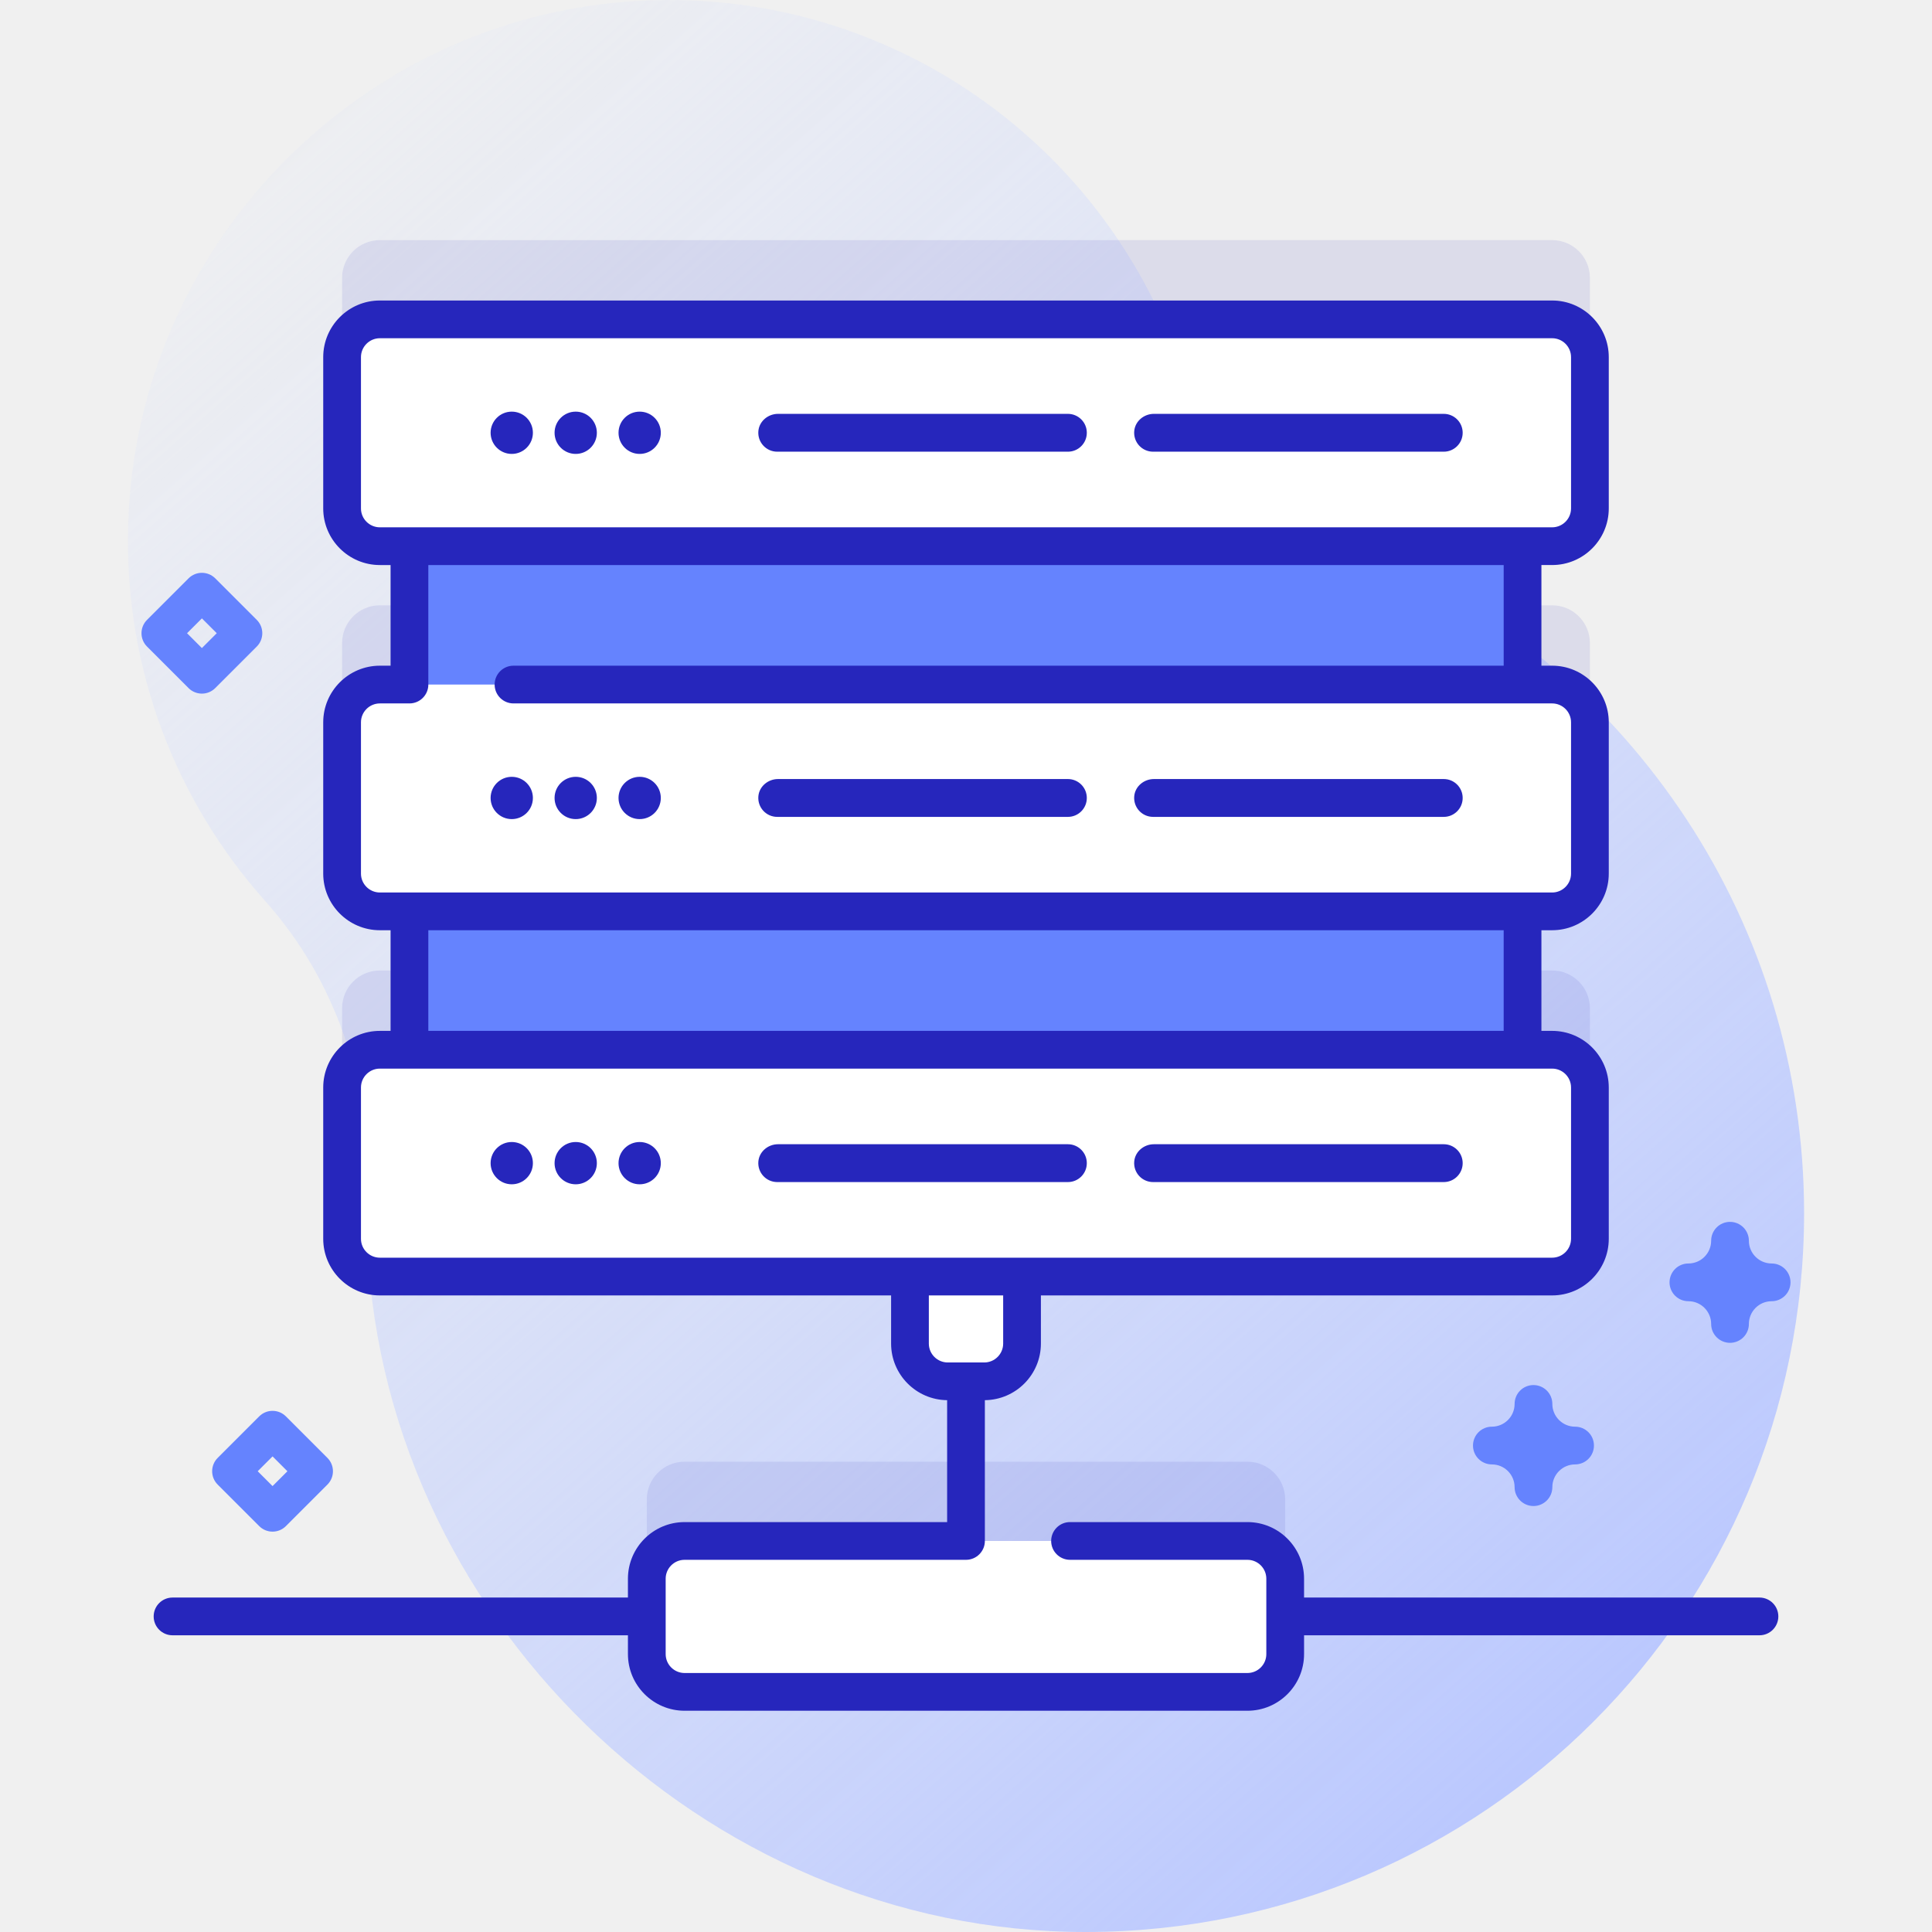
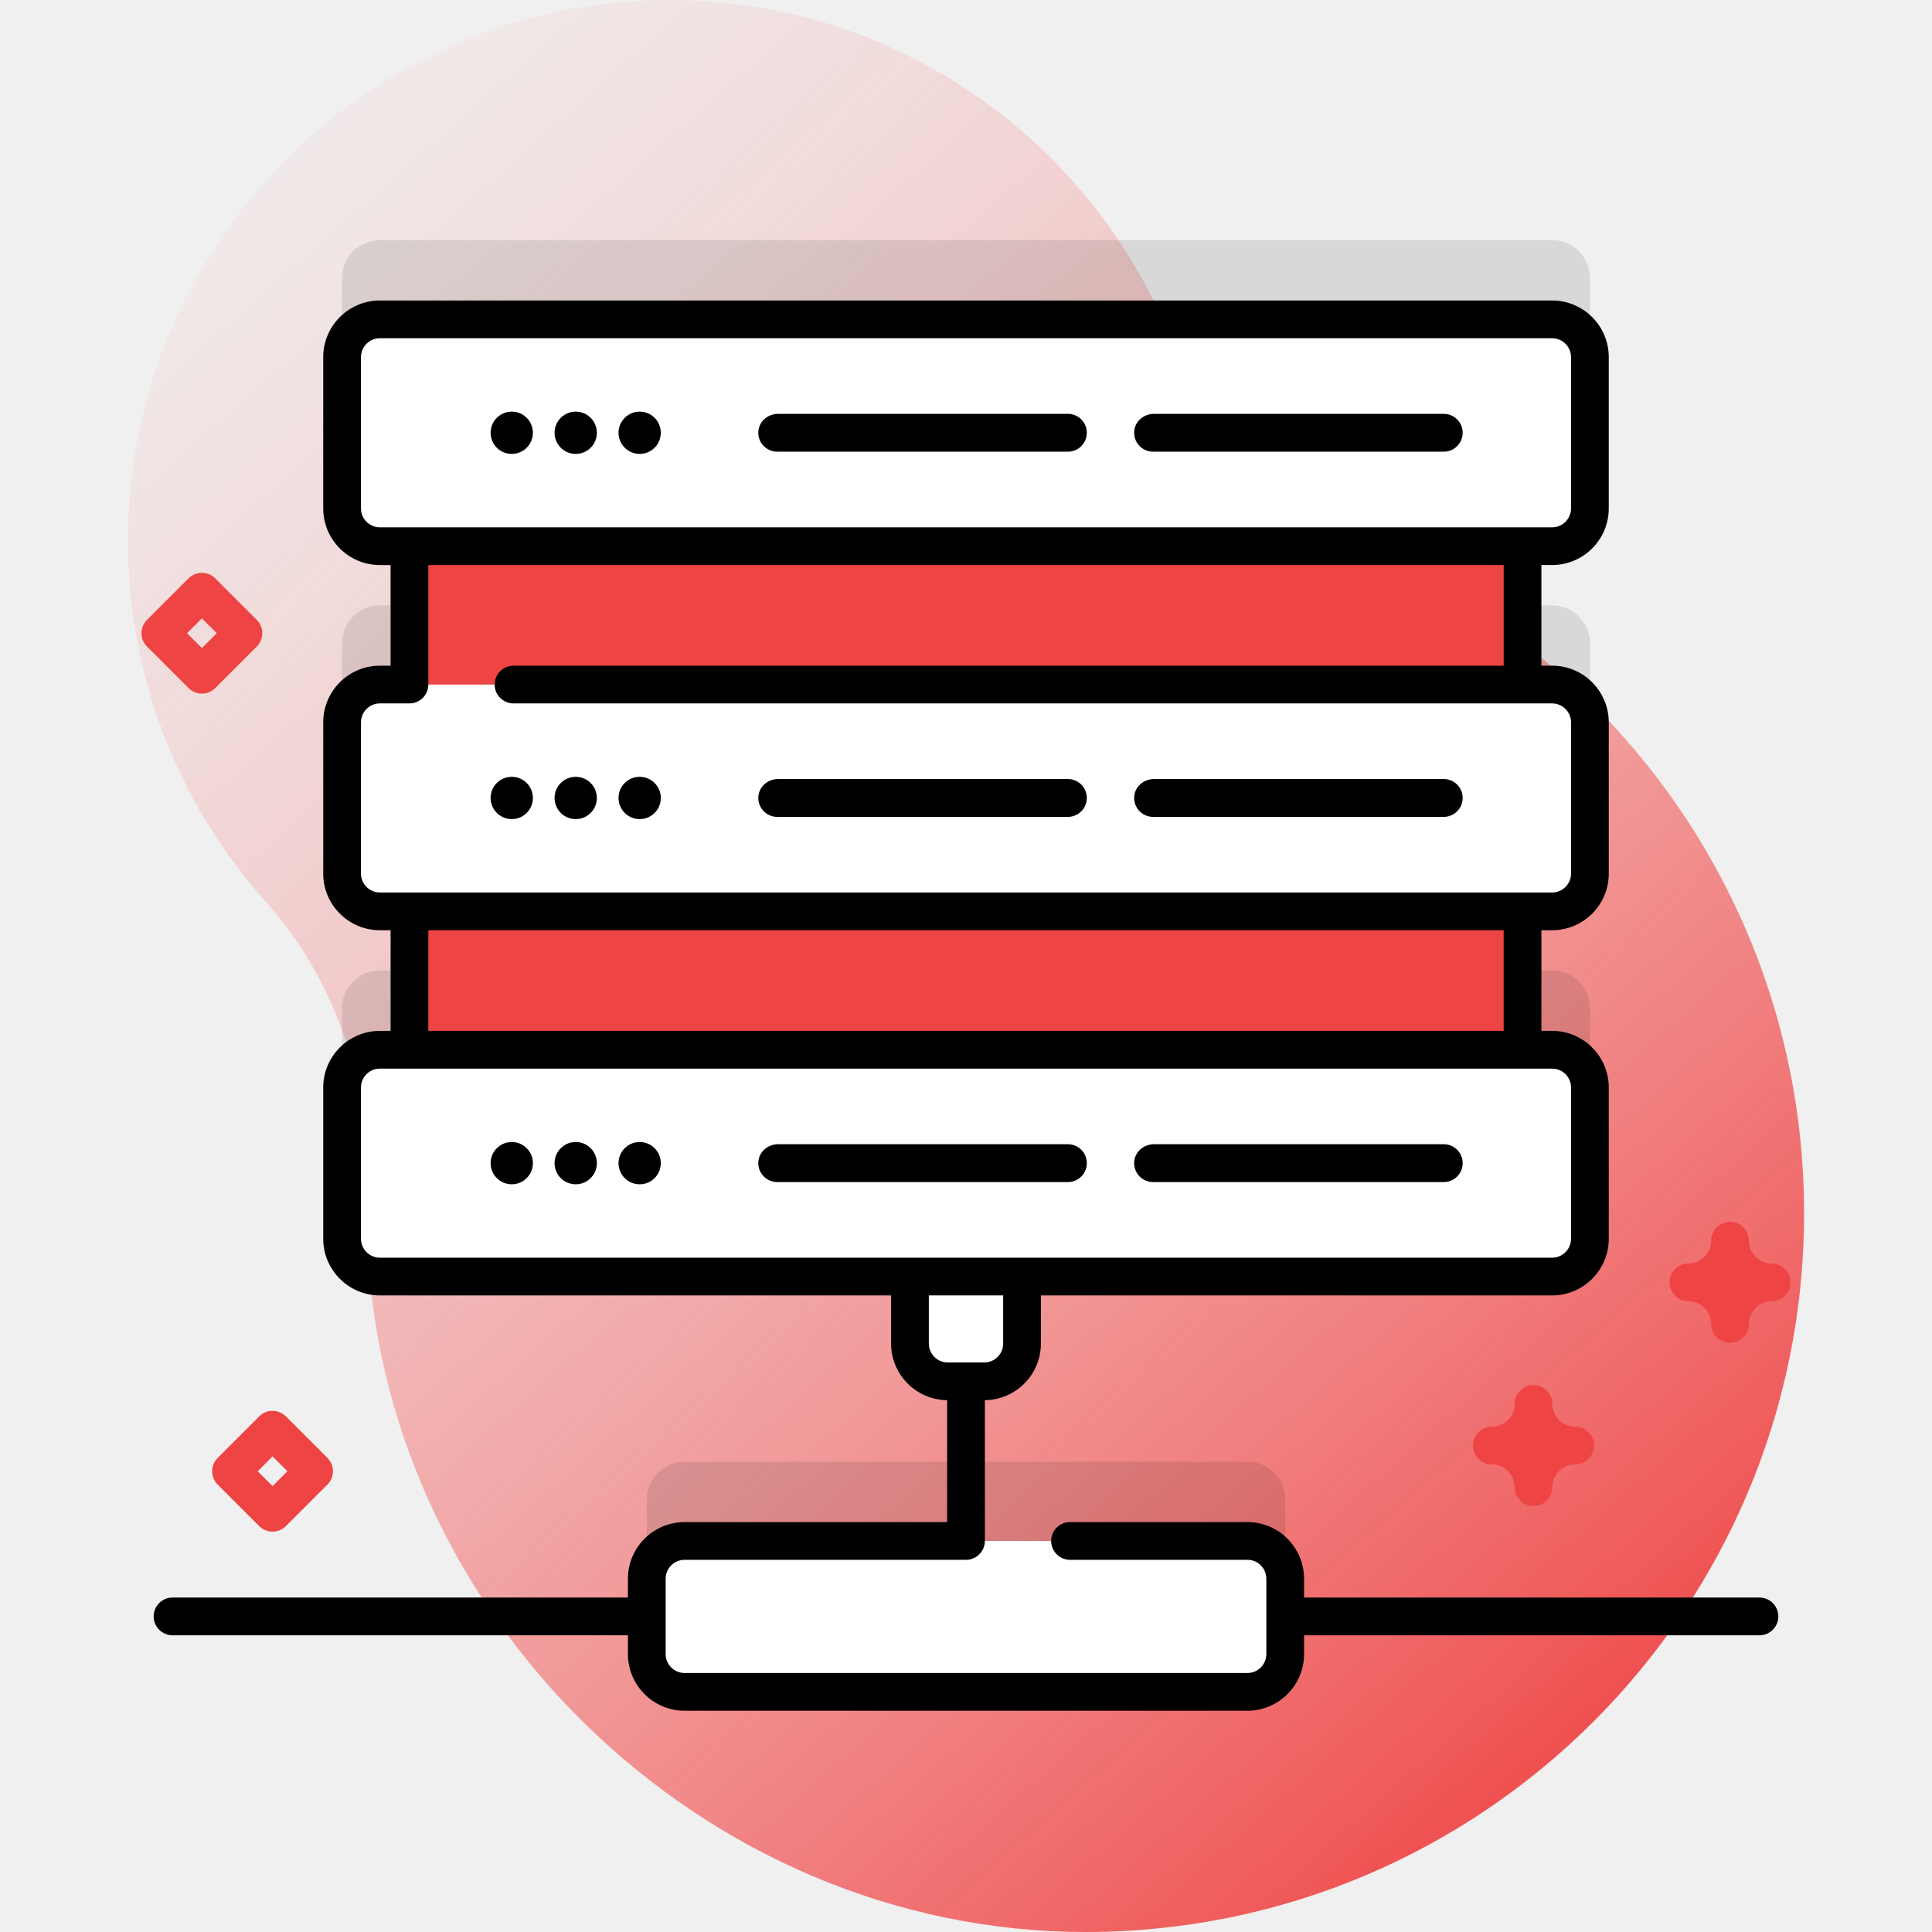
<svg xmlns="http://www.w3.org/2000/svg" id="Capa_1" enable-background="new 0 0 512 512" height="512" viewBox="0 0 512 512" width="512">
  <linearGradient id="SVGID_1_" gradientUnits="userSpaceOnUse" x1="16.261" x2="432.785" y1="13.938" y2="484.911">
-     <stop offset="0" stop-color="#d2deff" stop-opacity="0" />
-     <stop offset="1" stop-color="#b7c5ff" />
+     <stop offset="0" stop-color="#F8B4B4" stop-opacity="0" />
+     <stop offset="1" stop-color="#EF4444" />
  </linearGradient>
  <g>
    <path d="m310.075 89.353c-21.43-52.669-73.271-89.723-133.726-89.35-77.124.475-140.536 62.684-142.407 139.786-.923 38.04 12.978 72.821 36.334 98.983 18.619 20.856 27.963 48.325 27.021 76.268-.125 3.714-.144 7.455-.052 11.22 2.464 101.4 89.087 185.801 190.517 185.74 105.133-.063 190.34-85.31 190.34-190.457 0-77.074-45.784-143.448-111.637-173.423-25.667-11.683-45.762-32.647-56.39-58.767z" fill="url(#SVGID_1_)" />
-     <g fill="#2626bc" opacity=".1">
+     <g fill="#000" opacity=".1">
      <path d="m411.331 63.636h-310.662c-5.529 0-10.011 4.482-10.011 10.011v40.085c0 5.529 4.482 10.011 10.011 10.011h310.661c5.529 0 10.011-4.482 10.011-10.011v-40.085c0-5.529-4.482-10.011-10.01-10.011z" />
      <path d="m411.331 160.415h-310.662c-5.529 0-10.011 4.482-10.011 10.011v40.085c0 5.529 4.482 10.011 10.011 10.011h310.661c5.529 0 10.011-4.482 10.011-10.011v-40.085c0-5.529-4.482-10.011-10.01-10.011z" />
      <path d="m411.331 257.193h-310.662c-5.529 0-10.011 4.482-10.011 10.011v40.085c0 5.529 4.482 10.011 10.011 10.011h310.661c5.529 0 10.011-4.482 10.011-10.011v-40.085c0-5.529-4.482-10.011-10.01-10.011z" />
      <path d="m330.58 387.368h-149.16c-5.529 0-10.011 4.482-10.011 10.011v19.974c0 5.529 4.482 10.011 10.011 10.011h149.16c5.529 0 10.011-4.482 10.011-10.011v-19.974c-.001-5.529-4.483-10.011-10.011-10.011z" />
    </g>
    <path d="m270.846 329.029v27.029c0 5.526-4.475 10.011-10.011 10.011h-9.67c-5.536 0-10.011-4.485-10.011-10.011v-27.029z" fill="#fff" />
-     <path d="m108.513 131.052h294.975v162.834h-294.975z" fill="#6583fe" />
+     <path d="m108.513 131.052h294.975v162.834h-294.975z" fill="#EF4444" />
    <path d="m411.331 144.743h-310.662c-5.529 0-10.011-4.482-10.011-10.011v-40.085c0-5.529 4.482-10.011 10.011-10.011h310.661c5.529 0 10.011 4.482 10.011 10.011v40.085c0 5.529-4.482 10.011-10.01 10.011z" fill="#fff" />
-     <g fill="#2626bc">
+     <g fill="#000">
      <circle cx="135.62" cy="114.69" r="5.603" />
      <circle cx="152.57" cy="114.69" r="5.603" />
      <circle cx="169.519" cy="114.69" r="5.603" />
    </g>
-     <path d="m283.004 109.676h-76.818c-2.618 0-4.957 1.914-5.206 4.521-.285 2.99 2.058 5.507 4.99 5.507h77.033c2.769 0 5.014-2.245 5.014-5.014.001-2.769-2.244-5.014-5.013-5.014z" fill="#2626bc" />
-     <path d="m382.611 109.676h-76.818c-2.618 0-4.957 1.914-5.206 4.521-.285 2.99 2.058 5.507 4.99 5.507h77.033c2.769 0 5.014-2.245 5.014-5.014.001-2.769-2.244-5.014-5.013-5.014z" fill="#2626bc" />
+     <path d="m283.004 109.676h-76.818c-2.618 0-4.957 1.914-5.206 4.521-.285 2.99 2.058 5.507 4.99 5.507h77.033c2.769 0 5.014-2.245 5.014-5.014.001-2.769-2.244-5.014-5.013-5.014z" fill="#000" />
+     <path d="m382.611 109.676h-76.818c-2.618 0-4.957 1.914-5.206 4.521-.285 2.99 2.058 5.507 4.99 5.507h77.033c2.769 0 5.014-2.245 5.014-5.014.001-2.769-2.244-5.014-5.013-5.014z" fill="#000" />
    <path d="m411.331 241.521h-310.662c-5.529 0-10.011-4.482-10.011-10.011v-40.085c0-5.529 4.482-10.011 10.011-10.011h310.661c5.529 0 10.011 4.482 10.011 10.011v40.085c0 5.53-4.482 10.011-10.01 10.011z" fill="#fff" />
-     <g fill="#2626bc">
+     <g fill="#000">
      <circle cx="135.62" cy="211.468" r="5.603" />
      <circle cx="152.57" cy="211.468" r="5.603" />
      <circle cx="169.519" cy="211.468" r="5.603" />
      <path d="m283.004 206.454h-76.818c-2.618 0-4.957 1.914-5.206 4.521-.285 2.99 2.058 5.507 4.99 5.507h77.033c2.769 0 5.014-2.245 5.014-5.014.001-2.769-2.244-5.014-5.013-5.014z" />
      <path d="m382.611 206.454h-76.818c-2.618 0-4.957 1.914-5.206 4.521-.285 2.99 2.058 5.507 4.99 5.507h77.033c2.769 0 5.014-2.245 5.014-5.014.001-2.769-2.244-5.014-5.013-5.014z" />
    </g>
    <path d="m411.331 338.3h-310.662c-5.529 0-10.011-4.482-10.011-10.011v-40.085c0-5.529 4.482-10.011 10.011-10.011h310.661c5.529 0 10.011 4.482 10.011 10.011v40.085c0 5.529-4.482 10.011-10.01 10.011z" fill="#fff" />
-     <circle cx="135.62" cy="308.247" fill="#2626bc" r="5.603" />
-     <circle cx="152.57" cy="308.247" fill="#2626bc" r="5.603" />
-     <circle cx="169.519" cy="308.247" fill="#2626bc" r="5.603" />
-     <path d="m283.004 303.233h-76.818c-2.618 0-4.957 1.914-5.206 4.521-.285 2.99 2.058 5.507 4.99 5.507h77.033c2.769 0 5.014-2.245 5.014-5.014.001-2.769-2.244-5.014-5.013-5.014z" fill="#2626bc" />
-     <path d="m382.611 303.233h-76.818c-2.618 0-4.957 1.914-5.206 4.521-.285 2.99 2.058 5.507 4.99 5.507h77.033c2.769 0 5.014-2.245 5.014-5.014.001-2.769-2.244-5.014-5.013-5.014z" fill="#2626bc" />
+     <circle cx="135.62" cy="308.247" fill="#000" r="5.603" />
+     <circle cx="152.57" cy="308.247" fill="#000" r="5.603" />
+     <circle cx="169.519" cy="308.247" fill="#000" r="5.603" />
+     <path d="m283.004 303.233h-76.818c-2.618 0-4.957 1.914-5.206 4.521-.285 2.99 2.058 5.507 4.99 5.507h77.033c2.769 0 5.014-2.245 5.014-5.014.001-2.769-2.244-5.014-5.013-5.014z" fill="#000" />
+     <path d="m382.611 303.233h-76.818c-2.618 0-4.957 1.914-5.206 4.521-.285 2.99 2.058 5.507 4.99 5.507h77.033c2.769 0 5.014-2.245 5.014-5.014.001-2.769-2.244-5.014-5.013-5.014z" fill="#000" />
    <path d="m330.58 448.363h-149.16c-5.529 0-10.011-4.482-10.011-10.011v-19.974c0-5.529 4.482-10.011 10.011-10.011h149.16c5.529 0 10.011 4.482 10.011 10.011v19.974c-.001 5.529-4.483 10.011-10.011 10.011z" fill="#fff" />
-     <path d="m466.275 423.366h-120.685v-4.987c0-8.277-6.733-15.011-15.01-15.011h-47.011c-2.762 0-5 2.238-5 5s2.238 5 5 5h47.011c2.763 0 5.01 2.248 5.01 5.011v19.974c0 2.763-2.247 5.011-5.01 5.011h-149.16c-2.763 0-5.011-2.248-5.011-5.011v-19.974c0-2.763 2.248-5.011 5.011-5.011h74.58c2.762 0 5-2.238 5-5v-37.308c8.203-.088 14.85-6.78 14.85-15.003v-12.757h135.481c8.276 0 15.01-6.733 15.01-15.011v-40.085c0-8.277-6.733-15.011-15.01-15.011h-2.84v-26.672h2.84c8.276 0 15.01-6.733 15.01-15.011v-40.085c0-8.277-6.733-15.011-15.01-15.011h-2.84v-26.672h2.84c8.276 0 15.01-6.733 15.01-15.011v-40.084c0-8.277-6.733-15.011-15.01-15.011h-310.663c-8.277 0-15.011 6.733-15.011 15.011v40.085c0 8.277 6.734 15.011 15.011 15.011h2.84v26.672h-2.84c-8.277 0-15.011 6.733-15.011 15.011v40.085c0 8.277 6.734 15.011 15.011 15.011h2.84v26.672h-2.84c-8.277 0-15.011 6.733-15.011 15.011v40.085c0 8.277 6.734 15.011 15.011 15.011h135.482v12.758c0 8.223 6.647 14.915 14.849 15.003v32.308h-69.58c-8.277 0-15.011 6.733-15.011 15.011v4.987h-120.684c-2.761 0-5 2.238-5 5s2.239 5 5 5h120.686v4.986c0 8.277 6.734 15.011 15.011 15.011h149.16c8.276 0 15.01-6.733 15.01-15.011v-4.986h120.686c2.762 0 5-2.238 5-5s-2.24-5.002-5.002-5.002zm-370.616-288.634v-40.085c0-2.763 2.248-5.011 5.011-5.011h310.662c2.763 0 5.01 2.248 5.01 5.011v40.085c0 2.763-2.247 5.011-5.01 5.011h-310.664c-2.762 0-5.01-2.248-5.009-5.011zm0 96.779v-40.085c0-2.763 2.248-5.011 5.011-5.011h7.843c2.761 0 5-2.238 5-5 0-.012-.003-.022-.003-.034v-31.638h284.982v26.672h-262.409c-2.761 0-5 2.238-5 5s2.239 5 5 5h275.249c2.763 0 5.01 2.248 5.01 5.011v40.085c0 2.763-2.247 5.011-5.01 5.011h-310.663c-2.762-.001-5.01-2.249-5.01-5.011zm17.85 15.01h284.982v26.672h-284.982zm-17.85 81.768v-40.085c0-2.763 2.248-5.011 5.011-5.011h310.662c2.763 0 5.01 2.248 5.01 5.011v40.085c0 2.763-2.247 5.011-5.01 5.011h-310.664c-2.762 0-5.01-2.248-5.009-5.011zm150.492 27.769v-12.758h19.699v12.758c0 2.763-2.248 5.011-5.011 5.011h-9.677c-2.763-.001-5.011-2.249-5.011-5.011z" fill="#2626bc" />
-     <path d="m406.386 399.112c-2.762 0-5-2.238-5-5 0-3.323-2.704-6.027-6.027-6.027-2.762 0-5-2.238-5-5s2.238-5 5-5c3.323 0 6.027-2.704 6.027-6.028 0-2.762 2.238-5 5-5s5 2.238 5 5c0 3.324 2.704 6.028 6.027 6.028 2.762 0 5 2.238 5 5s-2.238 5-5 5c-3.323 0-6.027 2.704-6.027 6.027 0 2.762-2.239 5-5 5z" fill="#6583fe" />
-     <path d="m458.473 355.863c-2.762 0-5-2.238-5-5 0-3.323-2.704-6.027-6.027-6.027-2.762 0-5-2.238-5-5s2.238-5 5-5c3.323 0 6.027-2.704 6.027-6.027 0-2.762 2.238-5 5-5s5 2.238 5 5c0 3.323 2.704 6.027 6.027 6.027 2.762 0 5 2.238 5 5s-2.238 5-5 5c-3.323 0-6.027 2.704-6.027 6.027 0 2.762-2.239 5-5 5z" fill="#6583fe" />
-     <path d="m53.505 183.815c-1.28 0-2.559-.488-3.536-1.465l-11.006-11.006c-1.953-1.952-1.953-5.118 0-7.07l11.006-11.006c1.953-1.953 5.118-1.953 7.071 0l11.006 11.006c1.953 1.952 1.953 5.118 0 7.07l-11.006 11.006c-.976.977-2.255 1.465-3.535 1.465zm-3.935-16.005 3.935 3.935 3.935-3.935-3.935-3.935z" fill="#6583fe" />
-     <path d="m72.23 405.9c-1.28 0-2.559-.488-3.536-1.465l-11.007-11.005c-1.953-1.952-1.953-5.118 0-7.07l11.006-11.006c1.953-1.953 5.118-1.953 7.071 0l11.006 11.006c1.953 1.952 1.953 5.118 0 7.07l-11.006 11.006c-.975.976-2.254 1.464-3.534 1.464zm-3.935-16.005 3.935 3.935 3.935-3.935-3.935-3.935z" fill="#6583fe" />
+     <path d="m466.275 423.366h-120.685v-4.987c0-8.277-6.733-15.011-15.01-15.011h-47.011c-2.762 0-5 2.238-5 5s2.238 5 5 5h47.011c2.763 0 5.01 2.248 5.01 5.011v19.974c0 2.763-2.247 5.011-5.01 5.011h-149.16c-2.763 0-5.011-2.248-5.011-5.011v-19.974c0-2.763 2.248-5.011 5.011-5.011h74.58c2.762 0 5-2.238 5-5v-37.308c8.203-.088 14.85-6.78 14.85-15.003v-12.757h135.481c8.276 0 15.01-6.733 15.01-15.011v-40.085c0-8.277-6.733-15.011-15.01-15.011h-2.84v-26.672h2.84c8.276 0 15.01-6.733 15.01-15.011v-40.085c0-8.277-6.733-15.011-15.01-15.011h-2.84v-26.672h2.84c8.276 0 15.01-6.733 15.01-15.011v-40.084c0-8.277-6.733-15.011-15.01-15.011h-310.663c-8.277 0-15.011 6.733-15.011 15.011v40.085c0 8.277 6.734 15.011 15.011 15.011h2.84v26.672h-2.84c-8.277 0-15.011 6.733-15.011 15.011v40.085c0 8.277 6.734 15.011 15.011 15.011h2.84v26.672h-2.84c-8.277 0-15.011 6.733-15.011 15.011v40.085c0 8.277 6.734 15.011 15.011 15.011h135.482v12.758c0 8.223 6.647 14.915 14.849 15.003v32.308h-69.58c-8.277 0-15.011 6.733-15.011 15.011v4.987h-120.684c-2.761 0-5 2.238-5 5s2.239 5 5 5h120.686v4.986c0 8.277 6.734 15.011 15.011 15.011h149.16c8.276 0 15.01-6.733 15.01-15.011v-4.986h120.686c2.762 0 5-2.238 5-5s-2.24-5.002-5.002-5.002zm-370.616-288.634v-40.085c0-2.763 2.248-5.011 5.011-5.011h310.662c2.763 0 5.01 2.248 5.01 5.011v40.085c0 2.763-2.247 5.011-5.01 5.011h-310.664c-2.762 0-5.01-2.248-5.009-5.011zm0 96.779v-40.085c0-2.763 2.248-5.011 5.011-5.011h7.843c2.761 0 5-2.238 5-5 0-.012-.003-.022-.003-.034v-31.638h284.982v26.672h-262.409c-2.761 0-5 2.238-5 5s2.239 5 5 5h275.249c2.763 0 5.01 2.248 5.01 5.011v40.085c0 2.763-2.247 5.011-5.01 5.011h-310.663c-2.762-.001-5.01-2.249-5.01-5.011zm17.85 15.01h284.982v26.672h-284.982zm-17.85 81.768v-40.085c0-2.763 2.248-5.011 5.011-5.011h310.662c2.763 0 5.01 2.248 5.01 5.011v40.085c0 2.763-2.247 5.011-5.01 5.011h-310.664c-2.762 0-5.01-2.248-5.009-5.011zm150.492 27.769v-12.758h19.699v12.758c0 2.763-2.248 5.011-5.011 5.011h-9.677c-2.763-.001-5.011-2.249-5.011-5.011z" fill="#000" />
+     <path d="m406.386 399.112c-2.762 0-5-2.238-5-5 0-3.323-2.704-6.027-6.027-6.027-2.762 0-5-2.238-5-5s2.238-5 5-5c3.323 0 6.027-2.704 6.027-6.028 0-2.762 2.238-5 5-5s5 2.238 5 5c0 3.324 2.704 6.028 6.027 6.028 2.762 0 5 2.238 5 5s-2.238 5-5 5c-3.323 0-6.027 2.704-6.027 6.027 0 2.762-2.239 5-5 5z" fill="#EF4444" />
+     <path d="m458.473 355.863c-2.762 0-5-2.238-5-5 0-3.323-2.704-6.027-6.027-6.027-2.762 0-5-2.238-5-5s2.238-5 5-5c3.323 0 6.027-2.704 6.027-6.027 0-2.762 2.238-5 5-5s5 2.238 5 5c0 3.323 2.704 6.027 6.027 6.027 2.762 0 5 2.238 5 5s-2.238 5-5 5c-3.323 0-6.027 2.704-6.027 6.027 0 2.762-2.239 5-5 5z" fill="#EF4444" />
+     <path d="m53.505 183.815c-1.28 0-2.559-.488-3.536-1.465l-11.006-11.006c-1.953-1.952-1.953-5.118 0-7.07l11.006-11.006c1.953-1.953 5.118-1.953 7.071 0l11.006 11.006c1.953 1.952 1.953 5.118 0 7.07l-11.006 11.006c-.976.977-2.255 1.465-3.535 1.465zm-3.935-16.005 3.935 3.935 3.935-3.935-3.935-3.935z" fill="#EF4444" />
+     <path d="m72.23 405.9c-1.28 0-2.559-.488-3.536-1.465l-11.007-11.005c-1.953-1.952-1.953-5.118 0-7.07l11.006-11.006c1.953-1.953 5.118-1.953 7.071 0l11.006 11.006c1.953 1.952 1.953 5.118 0 7.07l-11.006 11.006c-.975.976-2.254 1.464-3.534 1.464zm-3.935-16.005 3.935 3.935 3.935-3.935-3.935-3.935z" fill="#EF4444" />
  </g>
</svg>
